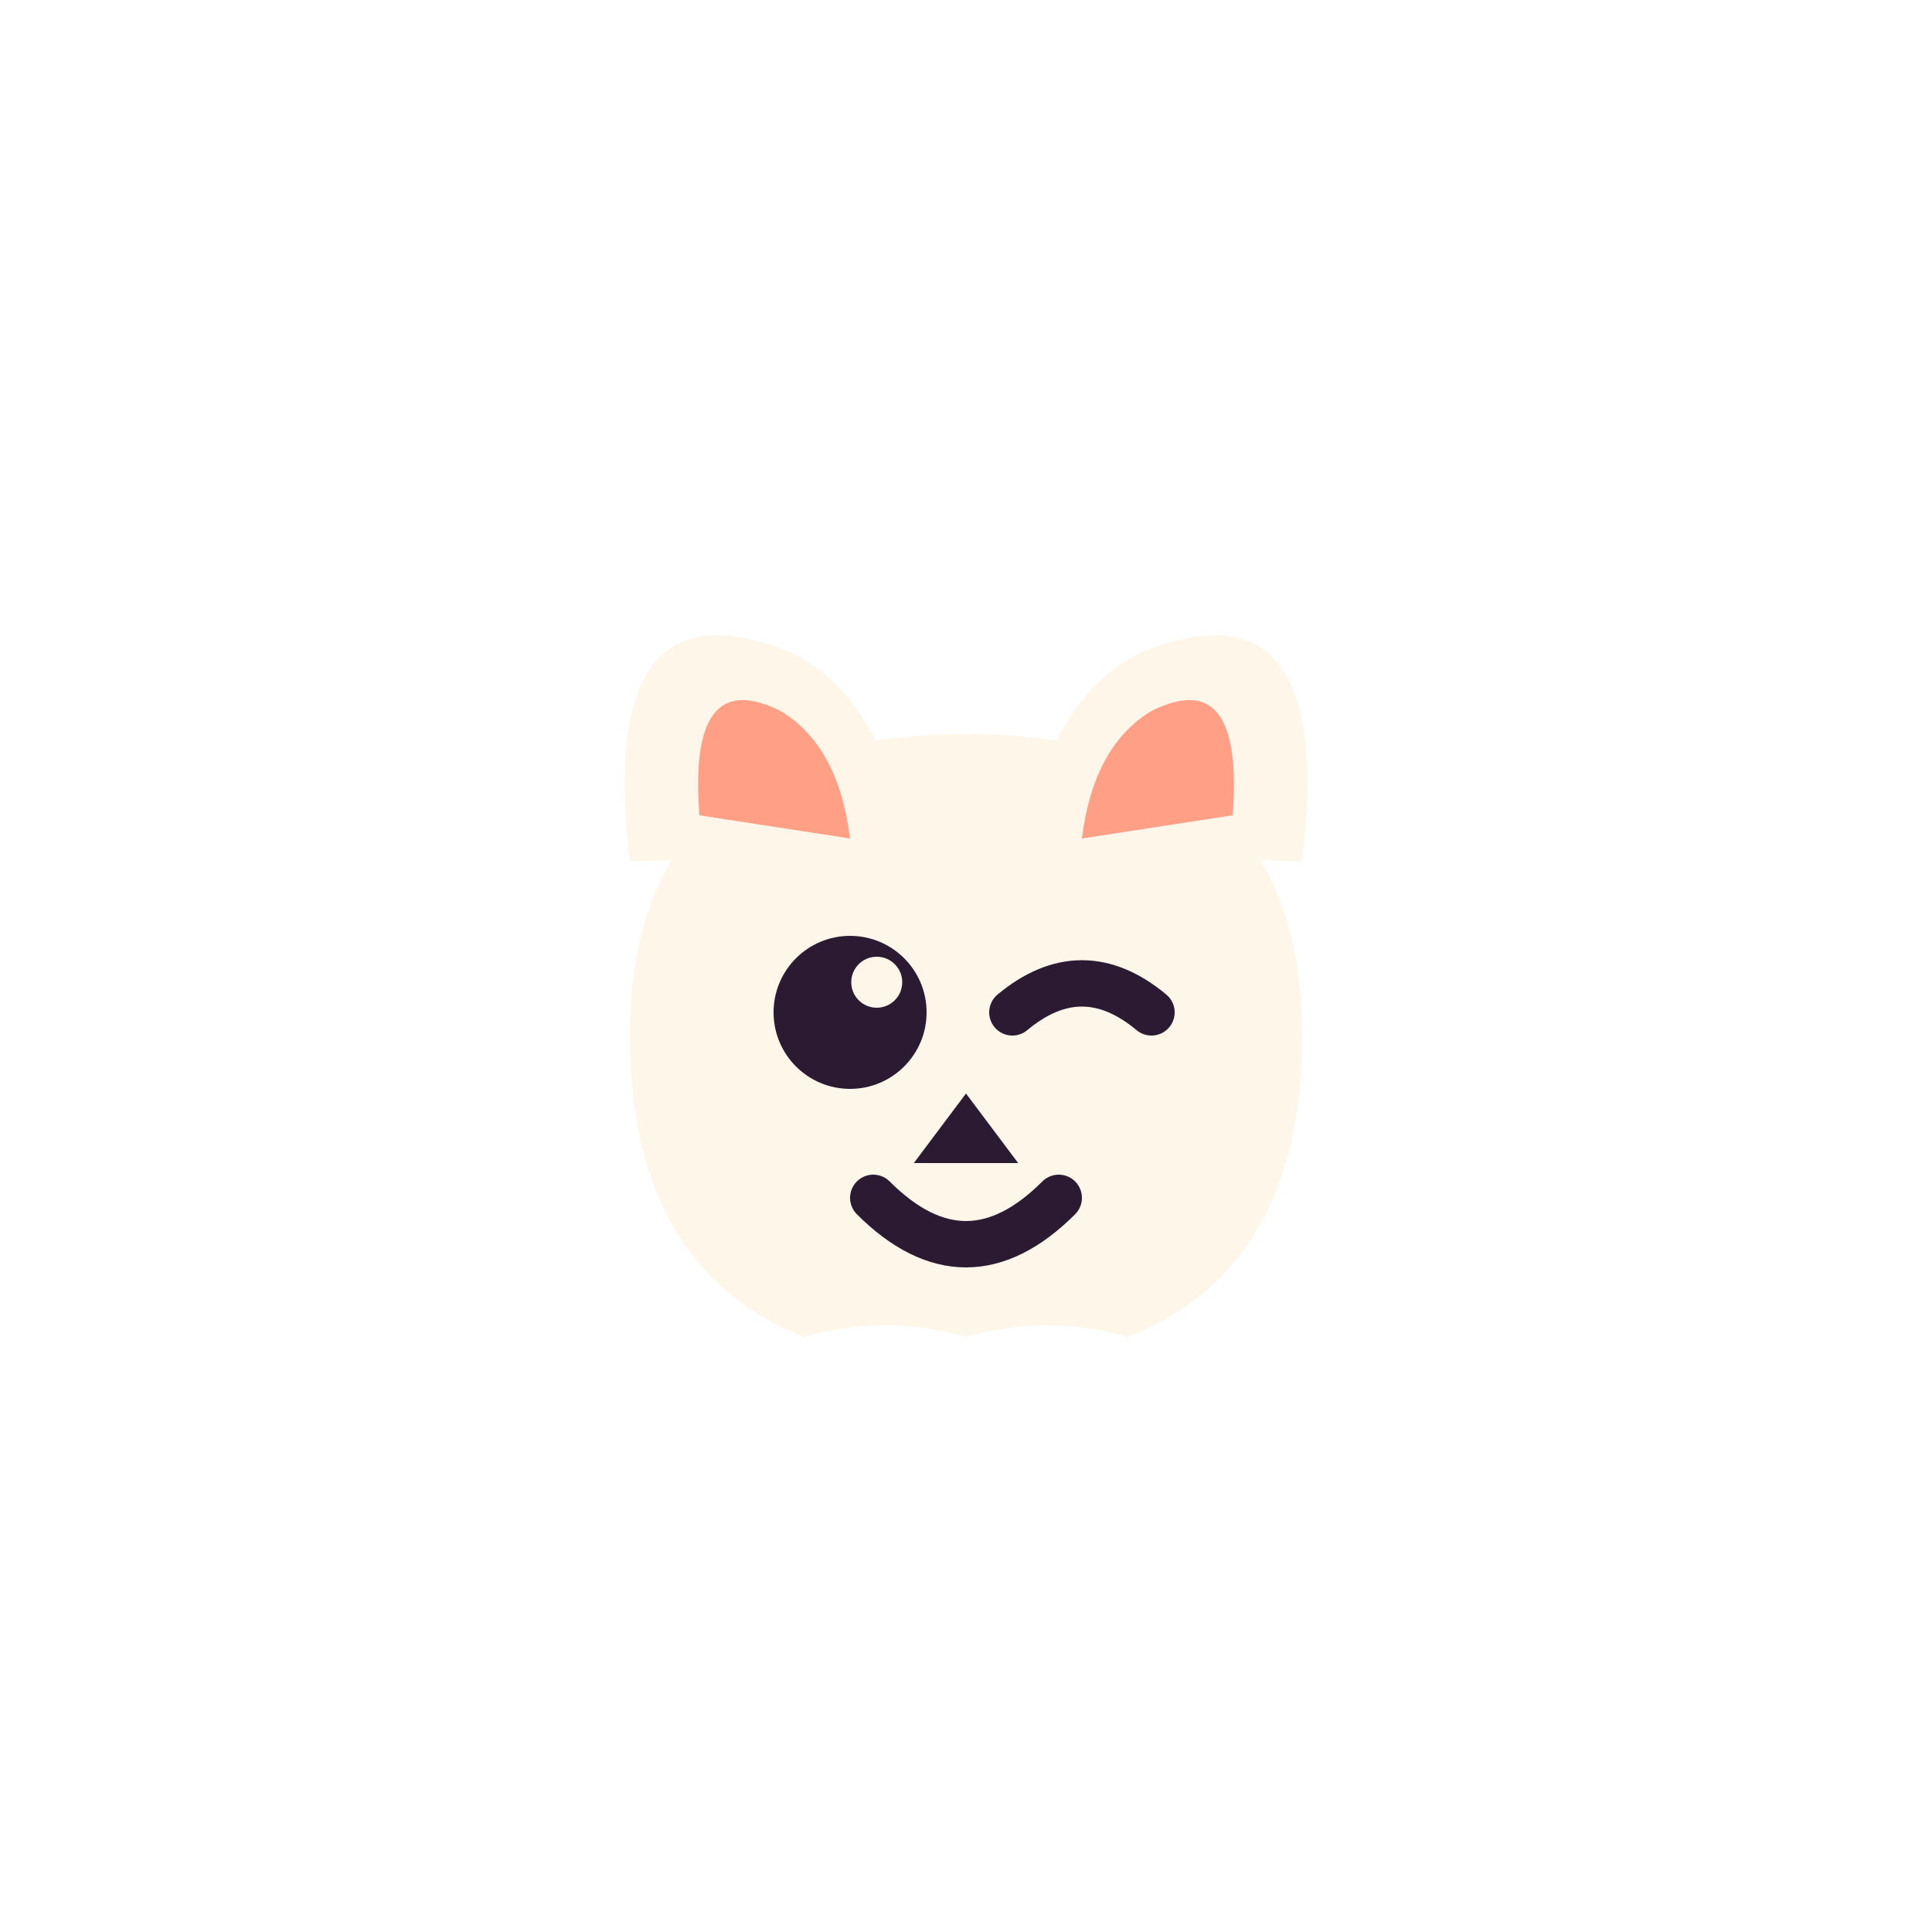
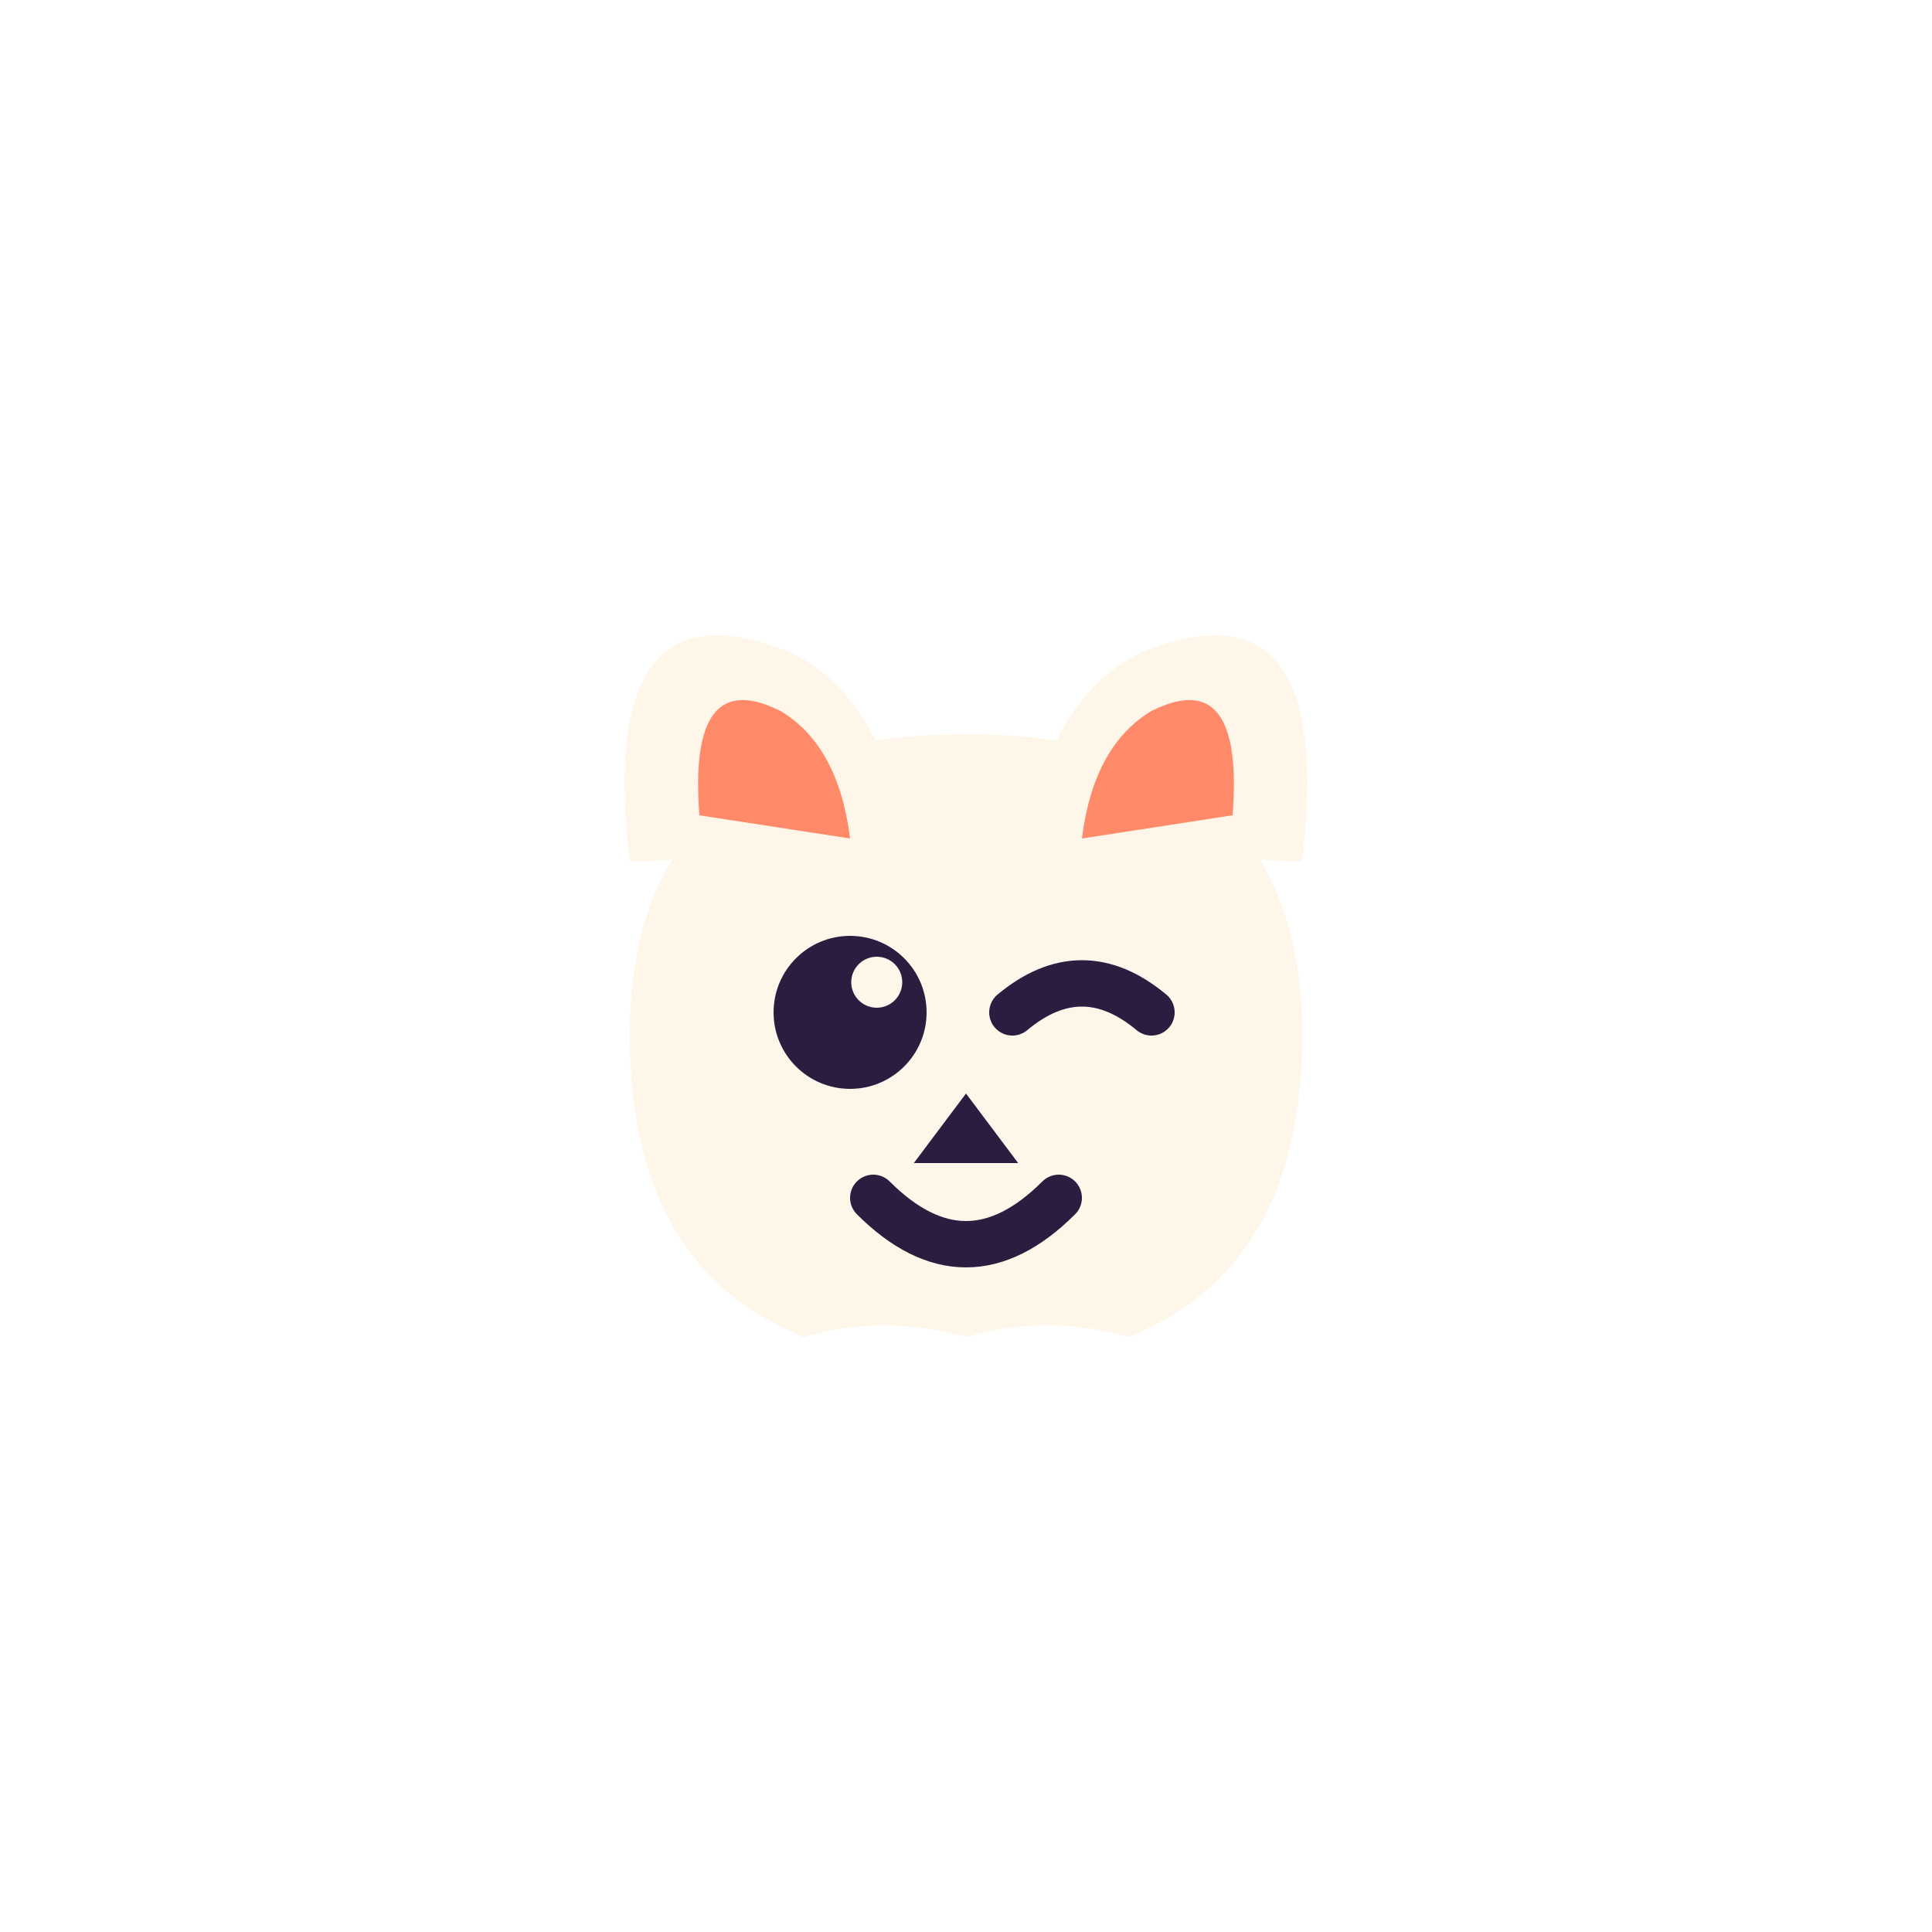
<svg xmlns="http://www.w3.org/2000/svg" width="100" height="100" viewBox="0 0 100 100" fill="none" role="img" aria-label="Chatovo mark">
  <g transform="translate(50 50) scale(0.6) translate(-50 -50)">
    <g fill="#fff6ea">
      <path d="M21 41 Q18 16 35 23 Q43 27 45 40 Z" />
      <path d="M79 41 Q82 16 65 23 Q57 27 55 40 Z" />
      <path d="M50 30 Q79 30 79 56 Q79 76 64 82 Q57 80 50 82 Q43 80 36 82 Q21 76 21 56 Q21 30 50 30 Z" />
    </g>
-     <path d="M27 37 Q26 24 34 28 Q39 31 40 39 Z" fill="#ff9f86" />
-     <path d="M73 37 Q74 24 66 28 Q61 31 60 39 Z" fill="#ff9f86" />
-     <circle cx="40" cy="54" r="6.6" fill="#2c1a33" />
+     <path d="M27 37 Q26 24 34 28 Q39 31 40 39 Z" fill="#ff8a6a" />
+     <path d="M73 37 Q74 24 66 28 Q61 31 60 39 Z" fill="#ff8a6a" />
+     <circle cx="40" cy="54" r="6.6" fill="#2a1d40" />
    <circle cx="42.3" cy="51.4" r="2.2" fill="#fff6ea" />
-     <path d="M54 54 Q60 49 66 54" stroke="#2c1a33" stroke-width="4" fill="none" stroke-linecap="round" />
-     <path d="M50 61 L45.5 67 H54.5 Z" fill="#2c1a33" />
-     <path d="M42 70 Q50 78 58 70" stroke="#2c1a33" stroke-width="4" fill="none" stroke-linecap="round" />
+     <path d="M54 54 Q60 49 66 54" stroke="#2a1d40" stroke-width="4" fill="none" stroke-linecap="round" />
+     <path d="M50 61 L45.5 67 H54.5 Z" fill="#2a1d40" />
+     <path d="M42 70 Q50 78 58 70" stroke="#2a1d40" stroke-width="4" fill="none" stroke-linecap="round" />
  </g>
</svg>
